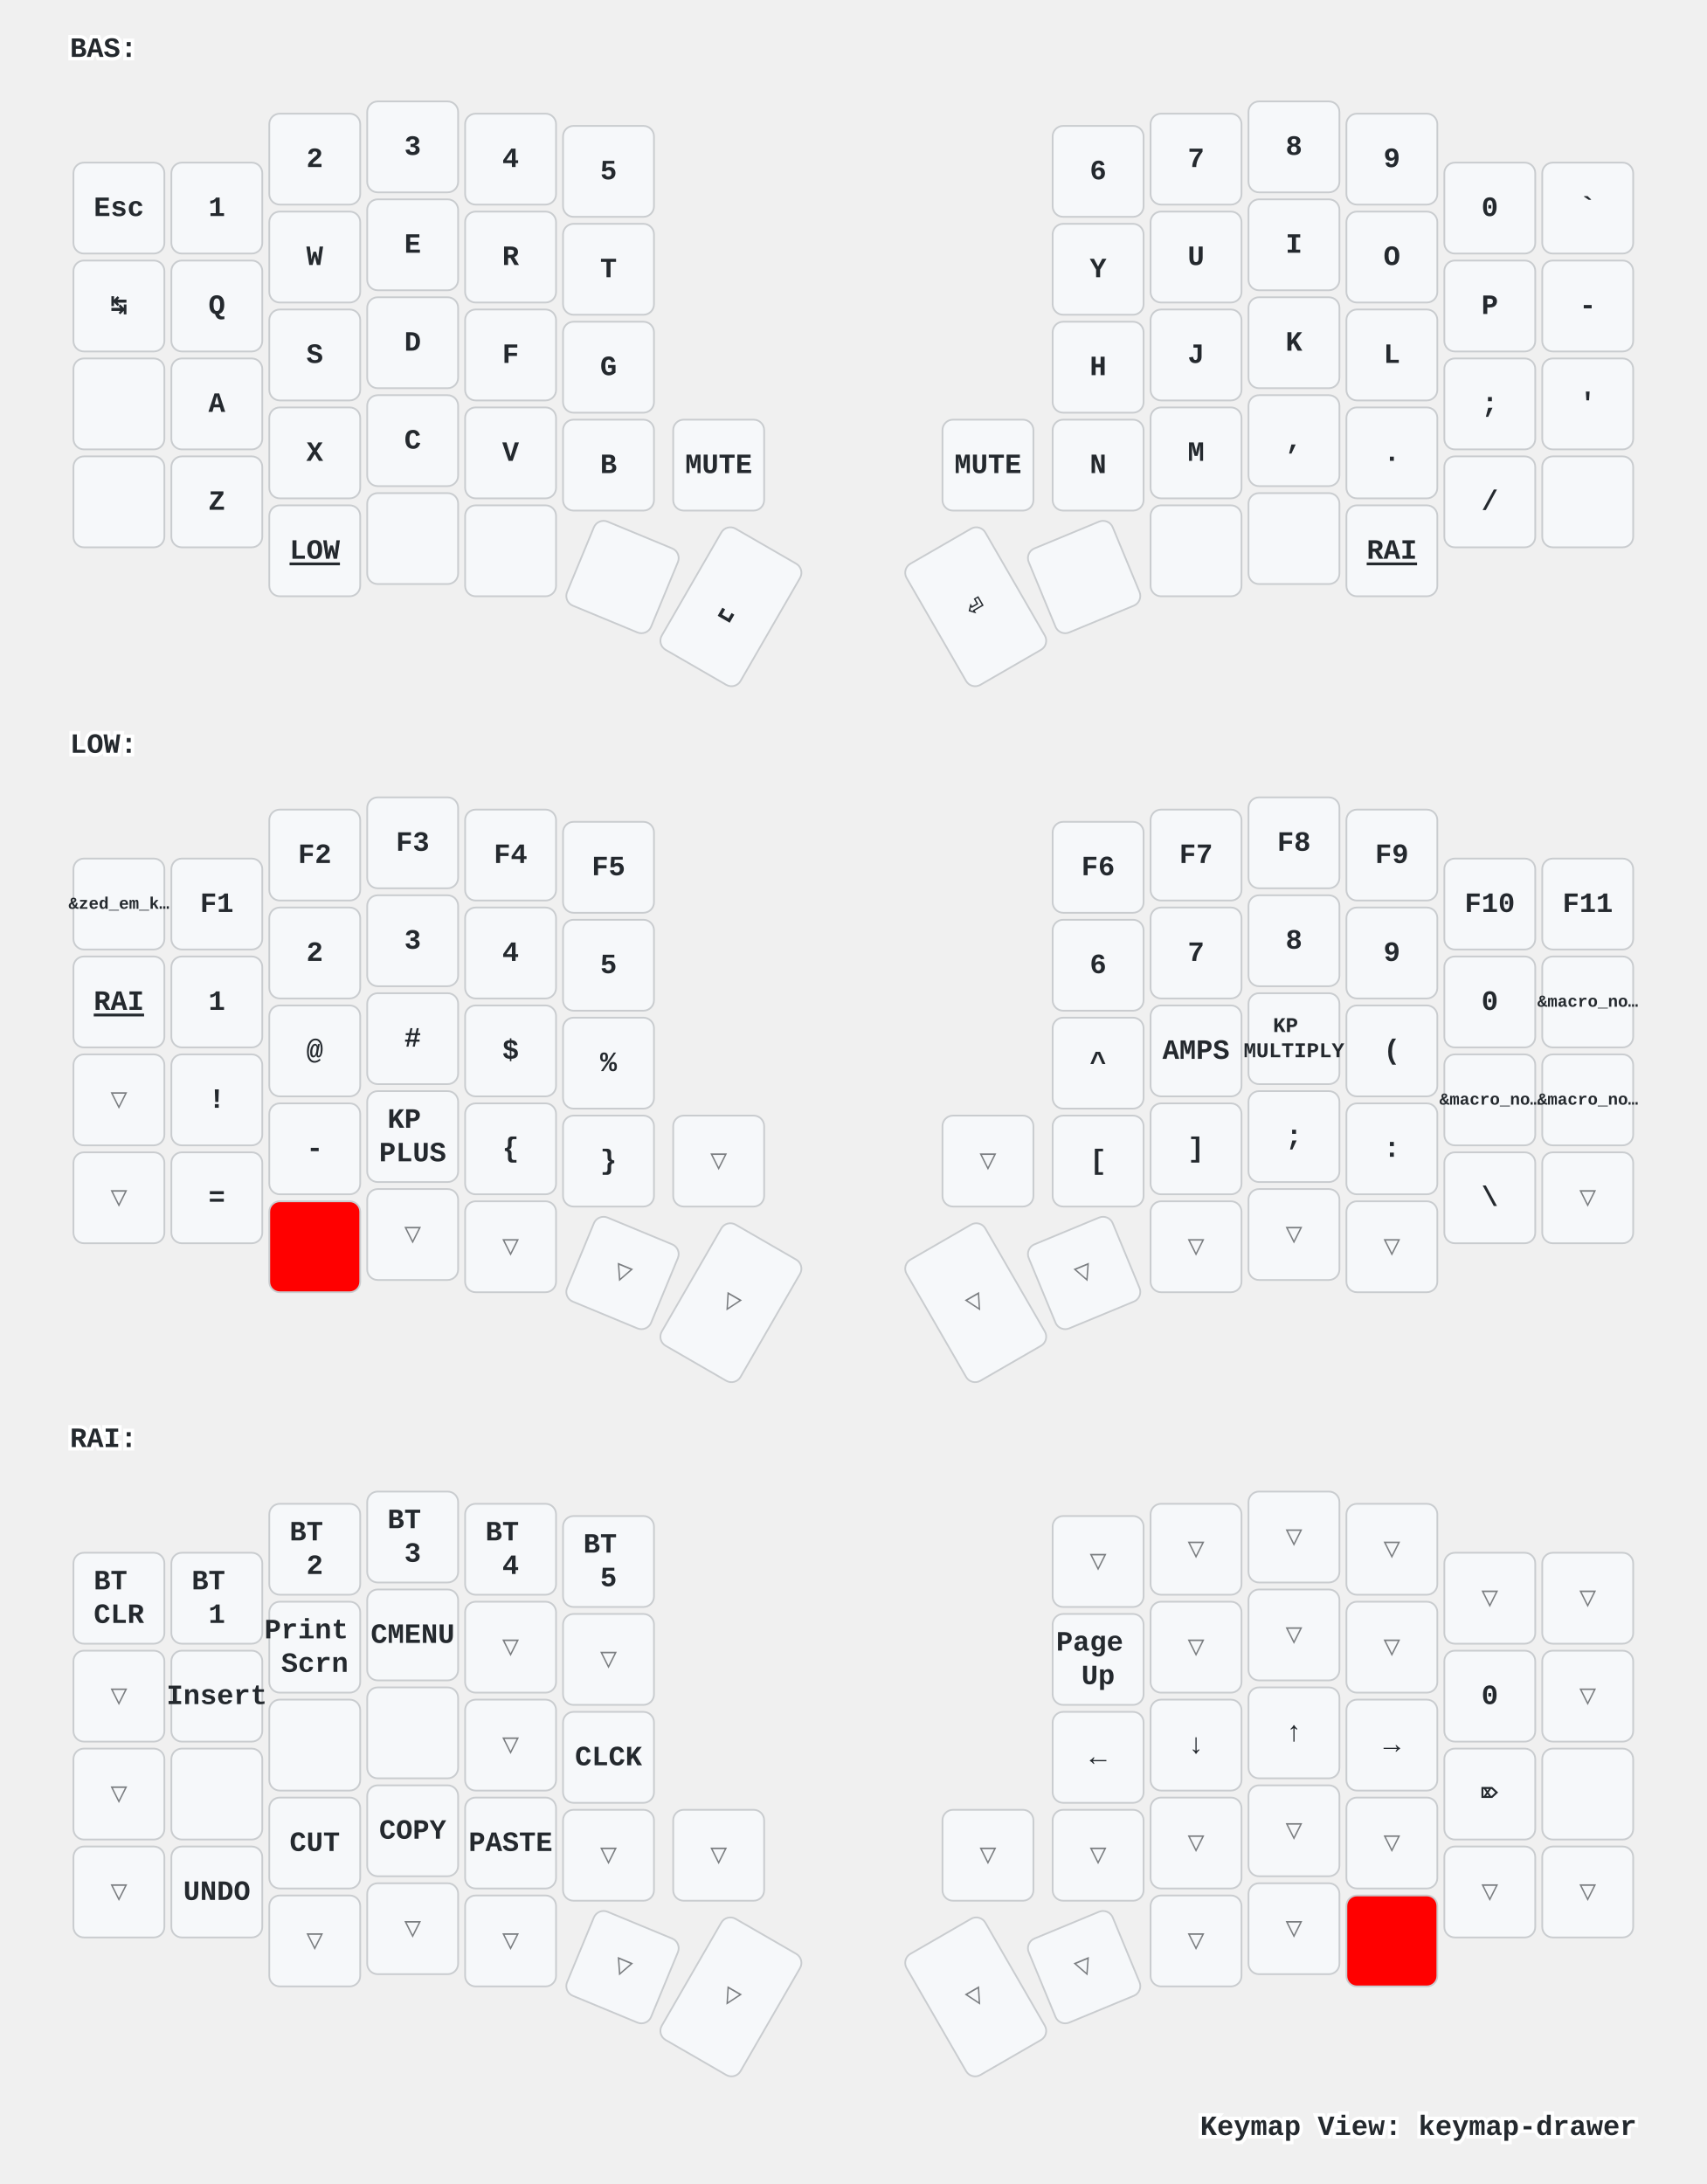
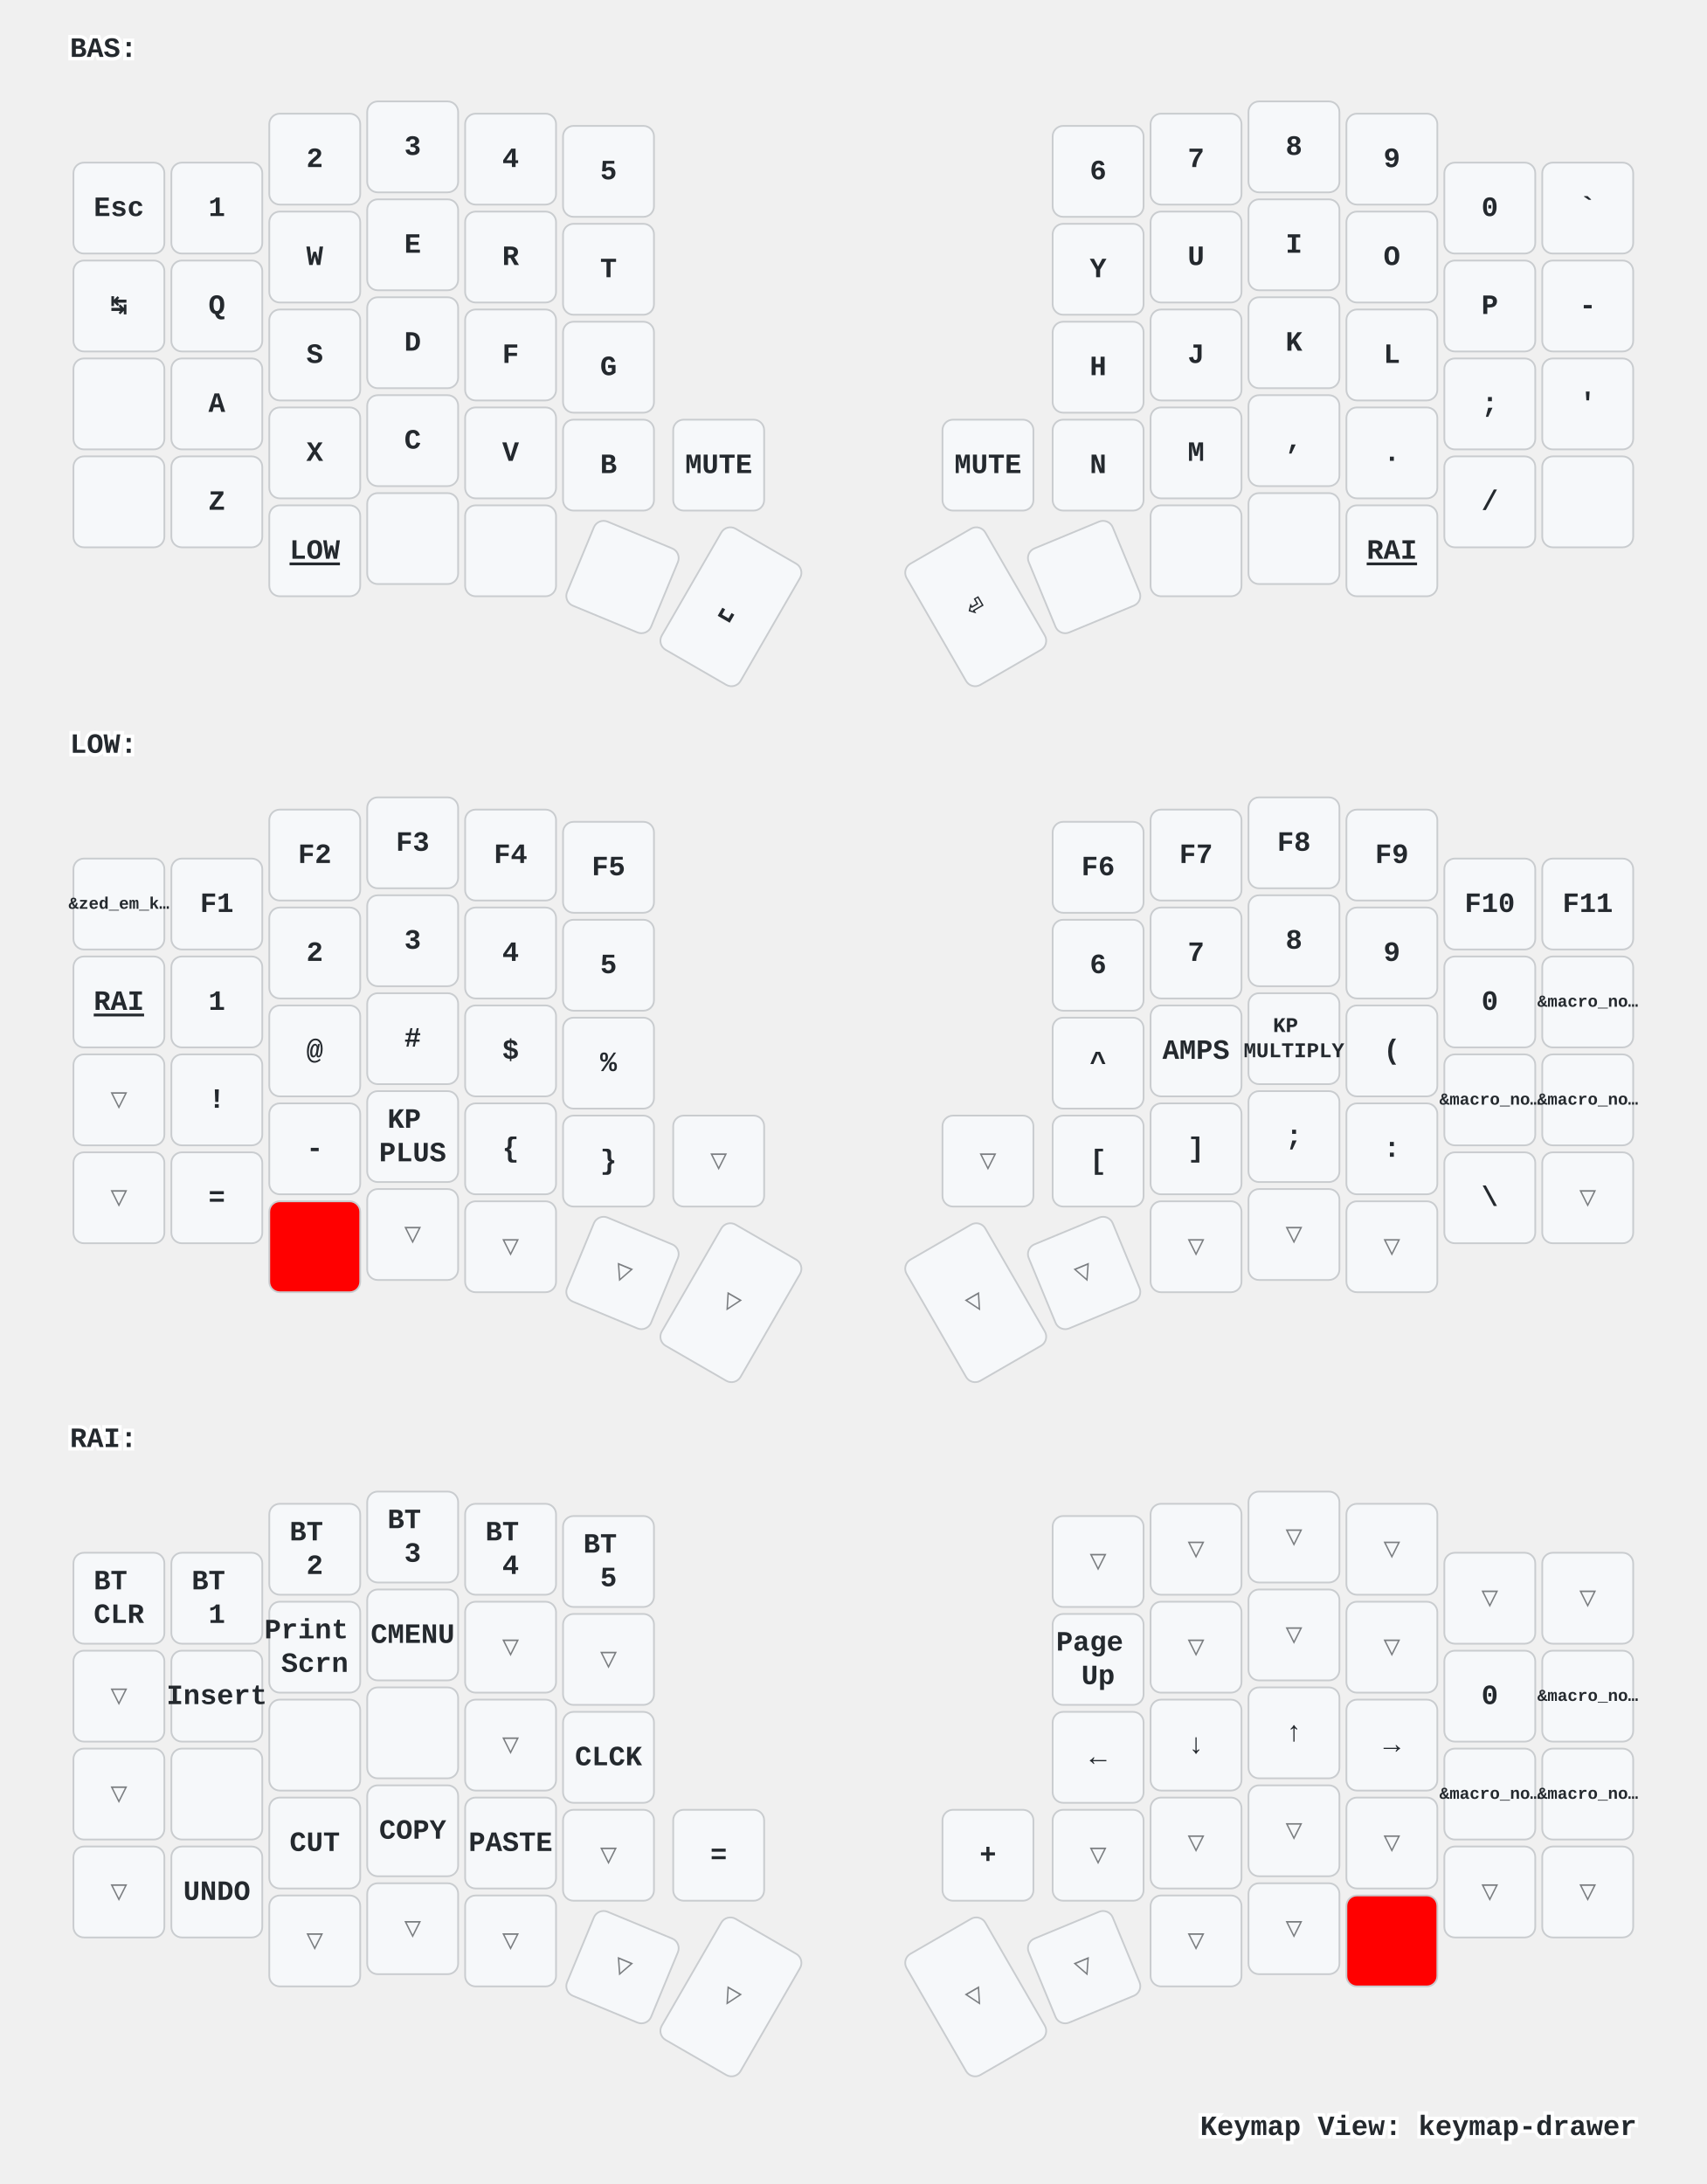
<svg xmlns="http://www.w3.org/2000/svg" xmlns:xlink="http://www.w3.org/1999/xlink" width="976" height="1249" viewBox="0 0 976 1249" class="keymap">
  <defs>/* start glyphs */
<svg id="mdi:apple-keyboard-command">
      <svg id="mdi-apple-keyboard-command" viewBox="0 0 24 24">
        <path d="M6,2A4,4 0 0,1 10,6V8H14V6A4,4 0 0,1 18,2A4,4 0 0,1 22,6A4,4 0 0,1 18,10H16V14H18A4,4 0 0,1 22,18A4,4 0 0,1 18,22A4,4 0 0,1 14,18V16H10V18A4,4 0 0,1 6,22A4,4 0 0,1 2,18A4,4 0 0,1 6,14H8V10H6A4,4 0 0,1 2,6A4,4 0 0,1 6,2M16,18A2,2 0 0,0 18,20A2,2 0 0,0 20,18A2,2 0 0,0 18,16H16V18M14,10H10V14H14V10M6,16A2,2 0 0,0 4,18A2,2 0 0,0 6,20A2,2 0 0,0 8,18V16H6M8,6A2,2 0 0,0 6,4A2,2 0 0,0 4,6A2,2 0 0,0 6,8H8V6M18,8A2,2 0 0,0 20,6A2,2 0 0,0 18,4A2,2 0 0,0 16,6V8H18Z" />
      </svg>
    </svg>
    <svg id="mdi:apple-keyboard-control">
      <svg id="mdi-apple-keyboard-control" viewBox="0 0 24 24">
        <path d="M19.78,11.78L18.36,13.19L12,6.83L5.64,13.19L4.22,11.78L12,4L19.78,11.78Z" />
      </svg>
    </svg>
    <svg id="mdi:apple-keyboard-option">
      <svg id="mdi-apple-keyboard-option" viewBox="0 0 24 24">
        <path d="M3,4H9.11L16.15,18H21V20H14.88L7.84,6H3V4M14,4H21V6H14V4Z" />
      </svg>
    </svg>
    <svg id="mdi:apple-keyboard-shift">
      <svg id="mdi-apple-keyboard-shift" viewBox="0 0 24 24">
        <path d="M15,18V12H17.17L12,6.83L6.83,12H9V18H15M12,4L22,14H17V20H7V14H2L12,4Z" />
      </svg>
    </svg>
    <svg id="mdi:backspace-outline">
      <svg id="mdi-backspace-outline" viewBox="0 0 24 24">
        <path d="M19,15.59L17.59,17L14,13.41L10.41,17L9,15.59L12.59,12L9,8.41L10.41,7L14,10.59L17.59,7L19,8.41L15.41,12L19,15.59M22,3A2,2 0 0,1 24,5V19A2,2 0 0,1 22,21H7C6.31,21 5.77,20.64 5.41,20.11L0,12L5.41,3.88C5.77,3.35 6.31,3 7,3H22M22,5H7L2.28,12L7,19H22V5Z" />
      </svg>
    </svg>
  </defs>/* end glyphs */
<style>/* inherit to force styles through use tags */
svg path {
    fill: inherit;
}

/* font and background color specifications */
svg.keymap {
    font-family: SFMono-Regular,Consolas,Liberation Mono,Menlo,monospace;
    font-size: 14px;
    font-kerning: normal;
    text-rendering: optimizeLegibility;
    fill: #24292e;
}

/* default key styling */
rect.key {
    fill: #f6f8fa;
}

rect.key, rect.combo {
    stroke: #c9cccf;
    stroke-width: 1;
}

/* default key side styling, only used is draw_key_sides is set */
rect.side {
    filter: brightness(90%);
}

/* color accent for combo boxes */
rect.combo, rect.combo-separate {
    fill: #cdf;
}

/* color accent for held keys */
rect.held, rect.combo.held {
    fill: #fdd;
}

/* color accent for ghost (optional) keys */
rect.ghost, rect.combo.ghost {
    stroke-dasharray: 4, 4;
    stroke-width: 2;
}

text {
    text-anchor: middle;
    dominant-baseline: middle;
}

/* styling for layer labels */
text.label {
    font-weight: bold;
    text-anchor: start;
    stroke: white;
    stroke-width: 4;
    paint-order: stroke;
}

/* styling for optional footer */
text.footer {
    text-anchor: end;
    dominant-baseline: auto;
    stroke: white;
    stroke-width: 4;
    paint-order: stroke;
}

/* styling for combo tap, and key non-tap label text */
text.combo, text.hold, text.shifted, text.left, text.right {
    font-size: 11px;
}

text.hold {
    text-anchor: middle;
    dominant-baseline: auto;
}

text.shifted {
    text-anchor: middle;
    dominant-baseline: hanging;
}

text.left {
    text-anchor: start;
}

text.right {
    text-anchor: end;
}

text.layer-activator {
    text-decoration: underline;
}

/* styling for hold/shifted label text in combo box */
text.combo.hold, text.combo.shifted, text.combo.left, text.combo.right {
    font-size: 8px;
}

/* lighter symbol for transparent keys */
text.trans {
    fill: #7b7e81;
}

/* styling for combo dendrons */
path.combo {
    stroke-width: 1;
    stroke: gray;
    fill: none;
}

/* Start Tabler Icons Cleanup */
/* cannot use height/width with glyphs */
.icon-tabler &gt; path {
    fill: inherit;
    stroke: inherit;
    stroke-width: 2;
}
/* hide tabler's default box */
.icon-tabler &gt; path[stroke="none"][fill="none"] {
    visibility: hidden;
}
/* End Tabler Icons Cleanup */

/* For default sytles, see https://github.com/caksoylar/keymap-drawer/blob/main/keymap_drawer/config.py#L85 */

svg.keymap {
  font-family: Ubuntu Mono, Inconsolata, Consolas, Liberation Mono, Menlo, monospace;
  font-size: 16px;
  font-weight: bold;
  text-rendering: optimizeLegibility;
}

/* Color accent for held keys
red = #f00
green = #0f0
blue = #00f
yellow = #ff0
cyan = #0ff
magenta = #f0f
white = #fff
black = #000
grey = #888
light grey = #ccc
#ffc
*/
rect.held, rect.combo.held {
    fill: #f00;
}

/* Technique borrowed and extended from https://github.com/englmaxi/zmk-config/blob/master/keymap-drawer/config.yaml */
.sym_sub_text.tap {
  translate: -5px 2px;
  font-size: 20px;
}
.sym_sub_text.shifted {
  translate: 10px 13px;
  font-size: 10px;
  opacity: 1.0;
}
.combo.sym_sub_text.tap {
  translate: -1px 1px;
}
.combo.sym_sub_text.shifted {
  translate: 7px 5px;
  font-size: 10px;
  opacity: 1.0;
}

/* Toggle */
.toggle.shifted {
  translate: -10px 12px;
}

.toggle.hold {
  translate: 13px -23px;
}

/* Variant for tap-dances */
.tap_dance.tap {
  translate: -7px 0px;
  font-size: 12px;
}
.tap_dance.shifted {
  translate: 7px 17px;
  font-size: 12px;
  opacity: 1.0;
}

/* Variant for symbol next to symbol */
.sym_by_sym.tap {
  translate: -6px 0px;
}
.sym_by_sym.shifted {
  translate: 10px 12px;
  opacity: 1.0;
}

.combo.sym_by_sym.tap {
  translate: -35px 0px;
}
.combo.sym_by_sym.shifted {
  translate: 35px 20px;
  opacity: 1.0;
}

.combo.sym_by_sym.hold {
  visibility: hidden;
}

/* hide hold box for combo sym_by_sym */
.combo.sym_by_sym.hold &gt; path[stroke="none"][fill="none"] {
  visibility: hidden;
}
</style>
  <g transform="translate(40, 0)" class="layer-BAS">
    <text x="0" y="28" class="label" id="BAS">BAS:</text>
    <g transform="translate(0, 56)">
      <g transform="translate(28, 63)" class="key keypos-0">
        <rect rx="6" ry="6" x="-26" y="-26" width="52" height="52" class="key" />
        <text x="0" y="0" class="key tap">Esc</text>
      </g>
      <g transform="translate(84, 63)" class="key keypos-1">
        <rect rx="6" ry="6" x="-26" y="-26" width="52" height="52" class="key" />
        <text x="0" y="0" class="key tap">1</text>
      </g>
      <g transform="translate(140, 35)" class="key keypos-2">
        <rect rx="6" ry="6" x="-26" y="-26" width="52" height="52" class="key" />
        <text x="0" y="0" class="key tap">2</text>
      </g>
      <g transform="translate(196, 28)" class="key keypos-3">
        <rect rx="6" ry="6" x="-26" y="-26" width="52" height="52" class="key" />
        <text x="0" y="0" class="key tap">3</text>
      </g>
      <g transform="translate(252, 35)" class="key keypos-4">
        <rect rx="6" ry="6" x="-26" y="-26" width="52" height="52" class="key" />
        <text x="0" y="0" class="key tap">4</text>
      </g>
      <g transform="translate(308, 42)" class="key keypos-5">
        <rect rx="6" ry="6" x="-26" y="-26" width="52" height="52" class="key" />
        <text x="0" y="0" class="key tap">5</text>
      </g>
      <g transform="translate(588, 42)" class="key keypos-6">
        <rect rx="6" ry="6" x="-26" y="-26" width="52" height="52" class="key" />
        <text x="0" y="0" class="key tap">6</text>
      </g>
      <g transform="translate(644, 35)" class="key keypos-7">
        <rect rx="6" ry="6" x="-26" y="-26" width="52" height="52" class="key" />
        <text x="0" y="0" class="key tap">7</text>
      </g>
      <g transform="translate(700, 28)" class="key keypos-8">
        <rect rx="6" ry="6" x="-26" y="-26" width="52" height="52" class="key" />
        <text x="0" y="0" class="key tap">8</text>
      </g>
      <g transform="translate(756, 35)" class="key keypos-9">
        <rect rx="6" ry="6" x="-26" y="-26" width="52" height="52" class="key" />
        <text x="0" y="0" class="key tap">9</text>
      </g>
      <g transform="translate(812, 63)" class="key keypos-10">
        <rect rx="6" ry="6" x="-26" y="-26" width="52" height="52" class="key" />
        <text x="0" y="0" class="key tap">0</text>
      </g>
      <g transform="translate(868, 63)" class="key keypos-11">
        <rect rx="6" ry="6" x="-26" y="-26" width="52" height="52" class="key" />
        <text x="0" y="0" class="key tap">`</text>
      </g>
      <g transform="translate(28, 119)" class="key keypos-12">
        <rect rx="6" ry="6" x="-26" y="-26" width="52" height="52" class="key" />
        <text x="0" y="0" class="key tap">↹</text>
      </g>
      <g transform="translate(84, 119)" class="key keypos-13">
        <rect rx="6" ry="6" x="-26" y="-26" width="52" height="52" class="key" />
        <text x="0" y="0" class="key tap">Q</text>
      </g>
      <g transform="translate(140, 91)" class="key keypos-14">
        <rect rx="6" ry="6" x="-26" y="-26" width="52" height="52" class="key" />
        <text x="0" y="0" class="key tap">W</text>
      </g>
      <g transform="translate(196, 84)" class="key keypos-15">
        <rect rx="6" ry="6" x="-26" y="-26" width="52" height="52" class="key" />
        <text x="0" y="0" class="key tap">E</text>
      </g>
      <g transform="translate(252, 91)" class="key keypos-16">
        <rect rx="6" ry="6" x="-26" y="-26" width="52" height="52" class="key" />
        <text x="0" y="0" class="key tap">R</text>
      </g>
      <g transform="translate(308, 98)" class="key keypos-17">
        <rect rx="6" ry="6" x="-26" y="-26" width="52" height="52" class="key" />
        <text x="0" y="0" class="key tap">T</text>
      </g>
      <g transform="translate(588, 98)" class="key keypos-18">
        <rect rx="6" ry="6" x="-26" y="-26" width="52" height="52" class="key" />
        <text x="0" y="0" class="key tap">Y</text>
      </g>
      <g transform="translate(644, 91)" class="key keypos-19">
        <rect rx="6" ry="6" x="-26" y="-26" width="52" height="52" class="key" />
        <text x="0" y="0" class="key tap">U</text>
      </g>
      <g transform="translate(700, 84)" class="key keypos-20">
        <rect rx="6" ry="6" x="-26" y="-26" width="52" height="52" class="key" />
        <text x="0" y="0" class="key tap">I</text>
      </g>
      <g transform="translate(756, 91)" class="key keypos-21">
        <rect rx="6" ry="6" x="-26" y="-26" width="52" height="52" class="key" />
        <text x="0" y="0" class="key tap">O</text>
      </g>
      <g transform="translate(812, 119)" class="key keypos-22">
        <rect rx="6" ry="6" x="-26" y="-26" width="52" height="52" class="key" />
        <text x="0" y="0" class="key tap">P</text>
      </g>
      <g transform="translate(868, 119)" class="key keypos-23">
        <rect rx="6" ry="6" x="-26" y="-26" width="52" height="52" class="key" />
        <text x="0" y="0" class="key tap">-</text>
      </g>
      <g transform="translate(28, 175)" class="key keypos-24">
        <rect rx="6" ry="6" x="-26" y="-26" width="52" height="52" class="key" />
        <use href="#mdi:apple-keyboard-control" xlink:href="#mdi:apple-keyboard-control" x="-9" y="-9" height="18" width="18.0" class="key tap glyph mdi:apple-keyboard-control" />
      </g>
      <g transform="translate(84, 175)" class="key keypos-25">
        <rect rx="6" ry="6" x="-26" y="-26" width="52" height="52" class="key" />
        <text x="0" y="0" class="key tap">A</text>
      </g>
      <g transform="translate(140, 147)" class="key keypos-26">
        <rect rx="6" ry="6" x="-26" y="-26" width="52" height="52" class="key" />
        <text x="0" y="0" class="key tap">S</text>
      </g>
      <g transform="translate(196, 140)" class="key keypos-27">
        <rect rx="6" ry="6" x="-26" y="-26" width="52" height="52" class="key" />
        <text x="0" y="0" class="key tap">D</text>
      </g>
      <g transform="translate(252, 147)" class="key keypos-28">
        <rect rx="6" ry="6" x="-26" y="-26" width="52" height="52" class="key" />
        <text x="0" y="0" class="key tap">F</text>
      </g>
      <g transform="translate(308, 154)" class="key keypos-29">
        <rect rx="6" ry="6" x="-26" y="-26" width="52" height="52" class="key" />
        <text x="0" y="0" class="key tap">G</text>
      </g>
      <g transform="translate(588, 154)" class="key keypos-30">
        <rect rx="6" ry="6" x="-26" y="-26" width="52" height="52" class="key" />
        <text x="0" y="0" class="key tap">H</text>
      </g>
      <g transform="translate(644, 147)" class="key keypos-31">
        <rect rx="6" ry="6" x="-26" y="-26" width="52" height="52" class="key" />
        <text x="0" y="0" class="key tap">J</text>
      </g>
      <g transform="translate(700, 140)" class="key keypos-32">
        <rect rx="6" ry="6" x="-26" y="-26" width="52" height="52" class="key" />
        <text x="0" y="0" class="key tap">K</text>
      </g>
      <g transform="translate(756, 147)" class="key keypos-33">
        <rect rx="6" ry="6" x="-26" y="-26" width="52" height="52" class="key" />
        <text x="0" y="0" class="key tap">L</text>
      </g>
      <g transform="translate(812, 175)" class="key keypos-34">
        <rect rx="6" ry="6" x="-26" y="-26" width="52" height="52" class="key" />
        <text x="0" y="0" class="key tap">;</text>
      </g>
      <g transform="translate(868, 175)" class="key keypos-35">
        <rect rx="6" ry="6" x="-26" y="-26" width="52" height="52" class="key" />
        <text x="0" y="0" class="key tap">'</text>
      </g>
      <g transform="translate(28, 231)" class="key keypos-36">
        <rect rx="6" ry="6" x="-26" y="-26" width="52" height="52" class="key" />
        <use href="#mdi:apple-keyboard-shift" xlink:href="#mdi:apple-keyboard-shift" x="-9" y="-9" height="18" width="18.0" class="key tap glyph mdi:apple-keyboard-shift" />
      </g>
      <g transform="translate(84, 231)" class="key keypos-37">
        <rect rx="6" ry="6" x="-26" y="-26" width="52" height="52" class="key" />
        <text x="0" y="0" class="key tap">Z</text>
      </g>
      <g transform="translate(140, 203)" class="key keypos-38">
        <rect rx="6" ry="6" x="-26" y="-26" width="52" height="52" class="key" />
        <text x="0" y="0" class="key tap">X</text>
      </g>
      <g transform="translate(196, 196)" class="key keypos-39">
        <rect rx="6" ry="6" x="-26" y="-26" width="52" height="52" class="key" />
        <text x="0" y="0" class="key tap">C</text>
      </g>
      <g transform="translate(252, 203)" class="key keypos-40">
        <rect rx="6" ry="6" x="-26" y="-26" width="52" height="52" class="key" />
        <text x="0" y="0" class="key tap">V</text>
      </g>
      <g transform="translate(308, 210)" class="key keypos-41">
        <rect rx="6" ry="6" x="-26" y="-26" width="52" height="52" class="key" />
        <text x="0" y="0" class="key tap">B</text>
      </g>
      <g transform="translate(371, 210)" class="key keypos-42">
        <rect rx="6" ry="6" x="-26" y="-26" width="52" height="52" class="key" />
        <text x="0" y="0" class="key tap">MUTE</text>
      </g>
      <g transform="translate(525, 210)" class="key keypos-43">
        <rect rx="6" ry="6" x="-26" y="-26" width="52" height="52" class="key" />
        <text x="0" y="0" class="key tap">MUTE</text>
      </g>
      <g transform="translate(588, 210)" class="key keypos-44">
        <rect rx="6" ry="6" x="-26" y="-26" width="52" height="52" class="key" />
        <text x="0" y="0" class="key tap">N</text>
      </g>
      <g transform="translate(644, 203)" class="key keypos-45">
        <rect rx="6" ry="6" x="-26" y="-26" width="52" height="52" class="key" />
        <text x="0" y="0" class="key tap">M</text>
      </g>
      <g transform="translate(700, 196)" class="key keypos-46">
        <rect rx="6" ry="6" x="-26" y="-26" width="52" height="52" class="key" />
        <text x="0" y="0" class="key tap">,</text>
      </g>
      <g transform="translate(756, 203)" class="key keypos-47">
        <rect rx="6" ry="6" x="-26" y="-26" width="52" height="52" class="key" />
        <text x="0" y="0" class="key tap">.</text>
      </g>
      <g transform="translate(812, 231)" class="key keypos-48">
        <rect rx="6" ry="6" x="-26" y="-26" width="52" height="52" class="key" />
        <text x="0" y="0" class="key tap">/</text>
      </g>
      <g transform="translate(868, 231)" class="key keypos-49">
        <rect rx="6" ry="6" x="-26" y="-26" width="52" height="52" class="key" />
        <use href="#mdi:apple-keyboard-shift" xlink:href="#mdi:apple-keyboard-shift" x="-9" y="-9" height="18" width="18.0" class="key tap glyph mdi:apple-keyboard-shift" />
      </g>
      <g transform="translate(140, 259)" class="key keypos-50">
        <rect rx="6" ry="6" x="-26" y="-26" width="52" height="52" class="key" />
        <a href="#LOW">
          <text x="0" y="0" class="key tap layer-activator">LOW</text>
        </a>
      </g>
      <g transform="translate(196, 252)" class="key keypos-51">
        <rect rx="6" ry="6" x="-26" y="-26" width="52" height="52" class="key" />
        <use href="#mdi:apple-keyboard-command" xlink:href="#mdi:apple-keyboard-command" x="-9" y="-9" height="18" width="18.0" class="key tap glyph mdi:apple-keyboard-command" />
      </g>
      <g transform="translate(252, 259)" class="key keypos-52">
        <rect rx="6" ry="6" x="-26" y="-26" width="52" height="52" class="key" />
        <use href="#mdi:apple-keyboard-command" xlink:href="#mdi:apple-keyboard-command" x="-9" y="-9" height="18" width="18.0" class="key tap glyph mdi:apple-keyboard-command" />
      </g>
      <g transform="translate(316, 274) rotate(22.5)" class="key keypos-53">
        <rect rx="6" ry="6" x="-26" y="-26" width="52" height="52" class="key" />
        <use href="#mdi:apple-keyboard-option" xlink:href="#mdi:apple-keyboard-option" x="-9" y="-9" height="18" width="18.0" class="key tap glyph mdi:apple-keyboard-option" />
      </g>
      <g transform="translate(378, 291) rotate(30.0)" class="key keypos-54">
        <rect rx="6" ry="6" x="-26" y="-40" width="52" height="80" class="key" />
        <text x="0" y="0" class="key tap">␣</text>
      </g>
      <g transform="translate(518, 291) rotate(-30.0)" class="key keypos-55">
        <rect rx="6" ry="6" x="-26" y="-40" width="52" height="80" class="key" />
        <text x="0" y="0" class="key tap">⏎</text>
      </g>
      <g transform="translate(580, 274) rotate(-22.5)" class="key keypos-56">
        <rect rx="6" ry="6" x="-26" y="-26" width="52" height="52" class="key" />
        <use href="#mdi:backspace-outline" xlink:href="#mdi:backspace-outline" x="-9" y="-9" height="18" width="18.0" class="key tap glyph mdi:backspace-outline" />
      </g>
      <g transform="translate(644, 259)" class="key keypos-57">
        <rect rx="6" ry="6" x="-26" y="-26" width="52" height="52" class="key" />
        <use href="#mdi:apple-keyboard-command" xlink:href="#mdi:apple-keyboard-command" x="-9" y="-9" height="18" width="18.0" class="key tap glyph mdi:apple-keyboard-command" />
      </g>
      <g transform="translate(700, 252)" class="key keypos-58">
        <rect rx="6" ry="6" x="-26" y="-26" width="52" height="52" class="key" />
        <use href="#mdi:apple-keyboard-command" xlink:href="#mdi:apple-keyboard-command" x="-9" y="-9" height="18" width="18.0" class="key tap glyph mdi:apple-keyboard-command" />
      </g>
      <g transform="translate(756, 259)" class="key keypos-59">
        <rect rx="6" ry="6" x="-26" y="-26" width="52" height="52" class="key" />
        <a href="#RAI">
          <text x="0" y="0" class="key tap layer-activator">RAI</text>
        </a>
      </g>
    </g>
  </g>
  <g transform="translate(40, 398)" class="layer-LOW">
    <text x="0" y="28" class="label" id="LOW">LOW:</text>
    <g transform="translate(0, 56)">
      <g transform="translate(28, 63)" class="key keypos-0">
        <rect rx="6" ry="6" x="-26" y="-26" width="52" height="52" class="key" />
        <text x="0" y="0" class="key tap">
          <tspan style="font-size: 60%">&amp;zed_em_k…</tspan>
        </text>
      </g>
      <g transform="translate(84, 63)" class="key keypos-1">
        <rect rx="6" ry="6" x="-26" y="-26" width="52" height="52" class="key" />
        <text x="0" y="0" class="key tap">F1</text>
      </g>
      <g transform="translate(140, 35)" class="key keypos-2">
        <rect rx="6" ry="6" x="-26" y="-26" width="52" height="52" class="key" />
        <text x="0" y="0" class="key tap">F2</text>
      </g>
      <g transform="translate(196, 28)" class="key keypos-3">
        <rect rx="6" ry="6" x="-26" y="-26" width="52" height="52" class="key" />
        <text x="0" y="0" class="key tap">F3</text>
      </g>
      <g transform="translate(252, 35)" class="key keypos-4">
        <rect rx="6" ry="6" x="-26" y="-26" width="52" height="52" class="key" />
        <text x="0" y="0" class="key tap">F4</text>
      </g>
      <g transform="translate(308, 42)" class="key keypos-5">
        <rect rx="6" ry="6" x="-26" y="-26" width="52" height="52" class="key" />
        <text x="0" y="0" class="key tap">F5</text>
      </g>
      <g transform="translate(588, 42)" class="key keypos-6">
        <rect rx="6" ry="6" x="-26" y="-26" width="52" height="52" class="key" />
        <text x="0" y="0" class="key tap">F6</text>
      </g>
      <g transform="translate(644, 35)" class="key keypos-7">
        <rect rx="6" ry="6" x="-26" y="-26" width="52" height="52" class="key" />
        <text x="0" y="0" class="key tap">F7</text>
      </g>
      <g transform="translate(700, 28)" class="key keypos-8">
        <rect rx="6" ry="6" x="-26" y="-26" width="52" height="52" class="key" />
        <text x="0" y="0" class="key tap">F8</text>
      </g>
      <g transform="translate(756, 35)" class="key keypos-9">
        <rect rx="6" ry="6" x="-26" y="-26" width="52" height="52" class="key" />
        <text x="0" y="0" class="key tap">F9</text>
      </g>
      <g transform="translate(812, 63)" class="key keypos-10">
        <rect rx="6" ry="6" x="-26" y="-26" width="52" height="52" class="key" />
        <text x="0" y="0" class="key tap">F10</text>
      </g>
      <g transform="translate(868, 63)" class="key keypos-11">
        <rect rx="6" ry="6" x="-26" y="-26" width="52" height="52" class="key" />
        <text x="0" y="0" class="key tap">F11</text>
      </g>
      <g transform="translate(28, 119)" class="key keypos-12">
        <rect rx="6" ry="6" x="-26" y="-26" width="52" height="52" class="key" />
        <a href="#RAI">
          <text x="0" y="0" class="key tap layer-activator">RAI</text>
        </a>
      </g>
      <g transform="translate(84, 119)" class="key keypos-13">
        <rect rx="6" ry="6" x="-26" y="-26" width="52" height="52" class="key" />
        <text x="0" y="0" class="key tap">1</text>
      </g>
      <g transform="translate(140, 91)" class="key keypos-14">
        <rect rx="6" ry="6" x="-26" y="-26" width="52" height="52" class="key" />
        <text x="0" y="0" class="key tap">2</text>
      </g>
      <g transform="translate(196, 84)" class="key keypos-15">
        <rect rx="6" ry="6" x="-26" y="-26" width="52" height="52" class="key" />
        <text x="0" y="0" class="key tap">3</text>
      </g>
      <g transform="translate(252, 91)" class="key keypos-16">
        <rect rx="6" ry="6" x="-26" y="-26" width="52" height="52" class="key" />
        <text x="0" y="0" class="key tap">4</text>
      </g>
      <g transform="translate(308, 98)" class="key keypos-17">
        <rect rx="6" ry="6" x="-26" y="-26" width="52" height="52" class="key" />
        <text x="0" y="0" class="key tap">5</text>
      </g>
      <g transform="translate(588, 98)" class="key keypos-18">
        <rect rx="6" ry="6" x="-26" y="-26" width="52" height="52" class="key" />
        <text x="0" y="0" class="key tap">6</text>
      </g>
      <g transform="translate(644, 91)" class="key keypos-19">
        <rect rx="6" ry="6" x="-26" y="-26" width="52" height="52" class="key" />
        <text x="0" y="0" class="key tap">7</text>
      </g>
      <g transform="translate(700, 84)" class="key keypos-20">
        <rect rx="6" ry="6" x="-26" y="-26" width="52" height="52" class="key" />
        <text x="0" y="0" class="key tap">8</text>
      </g>
      <g transform="translate(756, 91)" class="key keypos-21">
        <rect rx="6" ry="6" x="-26" y="-26" width="52" height="52" class="key" />
        <text x="0" y="0" class="key tap">9</text>
      </g>
      <g transform="translate(812, 119)" class="key keypos-22">
        <rect rx="6" ry="6" x="-26" y="-26" width="52" height="52" class="key" />
        <text x="0" y="0" class="key tap">0</text>
      </g>
      <g transform="translate(868, 119)" class="key keypos-23">
        <rect rx="6" ry="6" x="-26" y="-26" width="52" height="52" class="key" />
        <text x="0" y="0" class="key tap">
          <tspan style="font-size: 60%">&amp;macro_no…</tspan>
        </text>
      </g>
      <g transform="translate(28, 175)" class="key trans keypos-24">
        <rect rx="6" ry="6" x="-26" y="-26" width="52" height="52" class="key trans" />
        <text x="0" y="0" class="key trans tap">▽</text>
      </g>
      <g transform="translate(84, 175)" class="key keypos-25">
        <rect rx="6" ry="6" x="-26" y="-26" width="52" height="52" class="key" />
        <text x="0" y="0" class="key tap">!</text>
      </g>
      <g transform="translate(140, 147)" class="key keypos-26">
        <rect rx="6" ry="6" x="-26" y="-26" width="52" height="52" class="key" />
        <text x="0" y="0" class="key tap">@</text>
      </g>
      <g transform="translate(196, 140)" class="key keypos-27">
        <rect rx="6" ry="6" x="-26" y="-26" width="52" height="52" class="key" />
        <text x="0" y="0" class="key tap">#</text>
      </g>
      <g transform="translate(252, 147)" class="key keypos-28">
        <rect rx="6" ry="6" x="-26" y="-26" width="52" height="52" class="key" />
        <text x="0" y="0" class="key tap">$</text>
      </g>
      <g transform="translate(308, 154)" class="key keypos-29">
        <rect rx="6" ry="6" x="-26" y="-26" width="52" height="52" class="key" />
        <text x="0" y="0" class="key tap">%</text>
      </g>
      <g transform="translate(588, 154)" class="key keypos-30">
        <rect rx="6" ry="6" x="-26" y="-26" width="52" height="52" class="key" />
        <text x="0" y="0" class="key tap">^</text>
      </g>
      <g transform="translate(644, 147)" class="key keypos-31">
        <rect rx="6" ry="6" x="-26" y="-26" width="52" height="52" class="key" />
        <text x="0" y="0" class="key tap">AMPS</text>
      </g>
      <g transform="translate(700, 140)" class="key keypos-32">
        <rect rx="6" ry="6" x="-26" y="-26" width="52" height="52" class="key" />
        <text x="0" y="0" class="key tap">
          <tspan x="0" dy="-0.6em" style="font-size: 75%">KP</tspan>
          <tspan x="0" dy="1.2em" style="font-size: 75%">MULTIPLY</tspan>
        </text>
      </g>
      <g transform="translate(756, 147)" class="key keypos-33">
        <rect rx="6" ry="6" x="-26" y="-26" width="52" height="52" class="key" />
        <text x="0" y="0" class="key tap">(</text>
      </g>
      <g transform="translate(812, 175)" class="key keypos-34">
        <rect rx="6" ry="6" x="-26" y="-26" width="52" height="52" class="key" />
        <text x="0" y="0" class="key tap">
          <tspan style="font-size: 60%">&amp;macro_no…</tspan>
        </text>
      </g>
      <g transform="translate(868, 175)" class="key keypos-35">
        <rect rx="6" ry="6" x="-26" y="-26" width="52" height="52" class="key" />
        <text x="0" y="0" class="key tap">
          <tspan style="font-size: 60%">&amp;macro_no…</tspan>
        </text>
      </g>
      <g transform="translate(28, 231)" class="key trans keypos-36">
        <rect rx="6" ry="6" x="-26" y="-26" width="52" height="52" class="key trans" />
        <text x="0" y="0" class="key trans tap">▽</text>
      </g>
      <g transform="translate(84, 231)" class="key keypos-37">
        <rect rx="6" ry="6" x="-26" y="-26" width="52" height="52" class="key" />
        <text x="0" y="0" class="key tap">=</text>
      </g>
      <g transform="translate(140, 203)" class="key keypos-38">
        <rect rx="6" ry="6" x="-26" y="-26" width="52" height="52" class="key" />
        <text x="0" y="0" class="key tap">-</text>
      </g>
      <g transform="translate(196, 196)" class="key keypos-39">
        <rect rx="6" ry="6" x="-26" y="-26" width="52" height="52" class="key" />
        <text x="0" y="0" class="key tap">
          <tspan x="0" dy="-0.6em">KP</tspan>
          <tspan x="0" dy="1.2em">PLUS</tspan>
        </text>
      </g>
      <g transform="translate(252, 203)" class="key keypos-40">
        <rect rx="6" ry="6" x="-26" y="-26" width="52" height="52" class="key" />
        <text x="0" y="0" class="key tap">{</text>
      </g>
      <g transform="translate(308, 210)" class="key keypos-41">
        <rect rx="6" ry="6" x="-26" y="-26" width="52" height="52" class="key" />
        <text x="0" y="0" class="key tap">}</text>
      </g>
      <g transform="translate(371, 210)" class="key trans keypos-42">
        <rect rx="6" ry="6" x="-26" y="-26" width="52" height="52" class="key trans" />
        <text x="0" y="0" class="key trans tap">▽</text>
      </g>
      <g transform="translate(525, 210)" class="key trans keypos-43">
        <rect rx="6" ry="6" x="-26" y="-26" width="52" height="52" class="key trans" />
        <text x="0" y="0" class="key trans tap">▽</text>
      </g>
      <g transform="translate(588, 210)" class="key keypos-44">
        <rect rx="6" ry="6" x="-26" y="-26" width="52" height="52" class="key" />
        <text x="0" y="0" class="key tap">[</text>
      </g>
      <g transform="translate(644, 203)" class="key keypos-45">
        <rect rx="6" ry="6" x="-26" y="-26" width="52" height="52" class="key" />
        <text x="0" y="0" class="key tap">]</text>
      </g>
      <g transform="translate(700, 196)" class="key keypos-46">
        <rect rx="6" ry="6" x="-26" y="-26" width="52" height="52" class="key" />
        <text x="0" y="0" class="key tap">;</text>
      </g>
      <g transform="translate(756, 203)" class="key keypos-47">
        <rect rx="6" ry="6" x="-26" y="-26" width="52" height="52" class="key" />
        <text x="0" y="0" class="key tap">:</text>
      </g>
      <g transform="translate(812, 231)" class="key keypos-48">
        <rect rx="6" ry="6" x="-26" y="-26" width="52" height="52" class="key" />
        <text x="0" y="0" class="key tap">\</text>
      </g>
      <g transform="translate(868, 231)" class="key trans keypos-49">
        <rect rx="6" ry="6" x="-26" y="-26" width="52" height="52" class="key trans" />
        <text x="0" y="0" class="key trans tap">▽</text>
      </g>
      <g transform="translate(140, 259)" class="key held keypos-50">
        <rect rx="6" ry="6" x="-26" y="-26" width="52" height="52" class="key held" />
      </g>
      <g transform="translate(196, 252)" class="key trans keypos-51">
        <rect rx="6" ry="6" x="-26" y="-26" width="52" height="52" class="key trans" />
        <text x="0" y="0" class="key trans tap">▽</text>
      </g>
      <g transform="translate(252, 259)" class="key trans keypos-52">
        <rect rx="6" ry="6" x="-26" y="-26" width="52" height="52" class="key trans" />
        <text x="0" y="0" class="key trans tap">▽</text>
      </g>
      <g transform="translate(316, 274) rotate(22.5)" class="key trans keypos-53">
        <rect rx="6" ry="6" x="-26" y="-26" width="52" height="52" class="key trans" />
        <text x="0" y="0" class="key trans tap">▽</text>
      </g>
      <g transform="translate(378, 291) rotate(30.0)" class="key trans keypos-54">
        <rect rx="6" ry="6" x="-26" y="-40" width="52" height="80" class="key trans" />
        <text x="0" y="0" class="key trans tap">▽</text>
      </g>
      <g transform="translate(518, 291) rotate(-30.0)" class="key trans keypos-55">
        <rect rx="6" ry="6" x="-26" y="-40" width="52" height="80" class="key trans" />
        <text x="0" y="0" class="key trans tap">▽</text>
      </g>
      <g transform="translate(580, 274) rotate(-22.5)" class="key trans keypos-56">
        <rect rx="6" ry="6" x="-26" y="-26" width="52" height="52" class="key trans" />
        <text x="0" y="0" class="key trans tap">▽</text>
      </g>
      <g transform="translate(644, 259)" class="key trans keypos-57">
        <rect rx="6" ry="6" x="-26" y="-26" width="52" height="52" class="key trans" />
        <text x="0" y="0" class="key trans tap">▽</text>
      </g>
      <g transform="translate(700, 252)" class="key trans keypos-58">
        <rect rx="6" ry="6" x="-26" y="-26" width="52" height="52" class="key trans" />
        <text x="0" y="0" class="key trans tap">▽</text>
      </g>
      <g transform="translate(756, 259)" class="key trans keypos-59">
        <rect rx="6" ry="6" x="-26" y="-26" width="52" height="52" class="key trans" />
        <text x="0" y="0" class="key trans tap">▽</text>
      </g>
    </g>
  </g>
  <g transform="translate(40, 795)" class="layer-RAI">
    <text x="0" y="28" class="label" id="RAI">RAI:</text>
    <g transform="translate(0, 56)">
      <g transform="translate(28, 63)" class="key keypos-0">
        <rect rx="6" ry="6" x="-26" y="-26" width="52" height="52" class="key" />
        <text x="0" y="0" class="key tap">
          <tspan x="0" dy="-0.6em">BT</tspan>
          <tspan x="0" dy="1.2em">CLR</tspan>
        </text>
      </g>
      <g transform="translate(84, 63)" class="key keypos-1">
        <rect rx="6" ry="6" x="-26" y="-26" width="52" height="52" class="key" />
        <text x="0" y="0" class="key tap">
          <tspan x="0" dy="-0.6em">BT</tspan>
          <tspan x="0" dy="1.2em">1</tspan>
        </text>
      </g>
      <g transform="translate(140, 35)" class="key keypos-2">
        <rect rx="6" ry="6" x="-26" y="-26" width="52" height="52" class="key" />
        <text x="0" y="0" class="key tap">
          <tspan x="0" dy="-0.6em">BT</tspan>
          <tspan x="0" dy="1.2em">2</tspan>
        </text>
      </g>
      <g transform="translate(196, 28)" class="key keypos-3">
        <rect rx="6" ry="6" x="-26" y="-26" width="52" height="52" class="key" />
        <text x="0" y="0" class="key tap">
          <tspan x="0" dy="-0.6em">BT</tspan>
          <tspan x="0" dy="1.2em">3</tspan>
        </text>
      </g>
      <g transform="translate(252, 35)" class="key keypos-4">
        <rect rx="6" ry="6" x="-26" y="-26" width="52" height="52" class="key" />
        <text x="0" y="0" class="key tap">
          <tspan x="0" dy="-0.6em">BT</tspan>
          <tspan x="0" dy="1.2em">4</tspan>
        </text>
      </g>
      <g transform="translate(308, 42)" class="key keypos-5">
        <rect rx="6" ry="6" x="-26" y="-26" width="52" height="52" class="key" />
        <text x="0" y="0" class="key tap">
          <tspan x="0" dy="-0.6em">BT</tspan>
          <tspan x="0" dy="1.2em">5</tspan>
        </text>
      </g>
      <g transform="translate(588, 42)" class="key trans keypos-6">
        <rect rx="6" ry="6" x="-26" y="-26" width="52" height="52" class="key trans" />
        <text x="0" y="0" class="key trans tap">▽</text>
      </g>
      <g transform="translate(644, 35)" class="key trans keypos-7">
        <rect rx="6" ry="6" x="-26" y="-26" width="52" height="52" class="key trans" />
        <text x="0" y="0" class="key trans tap">▽</text>
      </g>
      <g transform="translate(700, 28)" class="key trans keypos-8">
        <rect rx="6" ry="6" x="-26" y="-26" width="52" height="52" class="key trans" />
        <text x="0" y="0" class="key trans tap">▽</text>
      </g>
      <g transform="translate(756, 35)" class="key trans keypos-9">
        <rect rx="6" ry="6" x="-26" y="-26" width="52" height="52" class="key trans" />
        <text x="0" y="0" class="key trans tap">▽</text>
      </g>
      <g transform="translate(812, 63)" class="key trans keypos-10">
        <rect rx="6" ry="6" x="-26" y="-26" width="52" height="52" class="key trans" />
        <text x="0" y="0" class="key trans tap">▽</text>
      </g>
      <g transform="translate(868, 63)" class="key trans keypos-11">
        <rect rx="6" ry="6" x="-26" y="-26" width="52" height="52" class="key trans" />
        <text x="0" y="0" class="key trans tap">▽</text>
      </g>
      <g transform="translate(28, 119)" class="key trans keypos-12">
        <rect rx="6" ry="6" x="-26" y="-26" width="52" height="52" class="key trans" />
        <text x="0" y="0" class="key trans tap">▽</text>
      </g>
      <g transform="translate(84, 119)" class="key keypos-13">
        <rect rx="6" ry="6" x="-26" y="-26" width="52" height="52" class="key" />
        <text x="0" y="0" class="key tap">Insert</text>
      </g>
      <g transform="translate(140, 91)" class="key keypos-14">
        <rect rx="6" ry="6" x="-26" y="-26" width="52" height="52" class="key" />
        <text x="0" y="0" class="key tap">
          <tspan x="0" dy="-0.6em">Print</tspan>
          <tspan x="0" dy="1.2em">Scrn</tspan>
        </text>
      </g>
      <g transform="translate(196, 84)" class="key keypos-15">
        <rect rx="6" ry="6" x="-26" y="-26" width="52" height="52" class="key" />
        <text x="0" y="0" class="key tap">CMENU</text>
      </g>
      <g transform="translate(252, 91)" class="key trans keypos-16">
        <rect rx="6" ry="6" x="-26" y="-26" width="52" height="52" class="key trans" />
        <text x="0" y="0" class="key trans tap">▽</text>
      </g>
      <g transform="translate(308, 98)" class="key trans keypos-17">
        <rect rx="6" ry="6" x="-26" y="-26" width="52" height="52" class="key trans" />
        <text x="0" y="0" class="key trans tap">▽</text>
      </g>
      <g transform="translate(588, 98)" class="key keypos-18">
        <rect rx="6" ry="6" x="-26" y="-26" width="52" height="52" class="key" />
        <text x="0" y="0" class="key tap">
          <tspan x="0" dy="-0.6em">Page</tspan>
          <tspan x="0" dy="1.2em">Up</tspan>
        </text>
      </g>
      <g transform="translate(644, 91)" class="key trans keypos-19">
        <rect rx="6" ry="6" x="-26" y="-26" width="52" height="52" class="key trans" />
        <text x="0" y="0" class="key trans tap">▽</text>
      </g>
      <g transform="translate(700, 84)" class="key trans keypos-20">
        <rect rx="6" ry="6" x="-26" y="-26" width="52" height="52" class="key trans" />
        <text x="0" y="0" class="key trans tap">▽</text>
      </g>
      <g transform="translate(756, 91)" class="key trans keypos-21">
        <rect rx="6" ry="6" x="-26" y="-26" width="52" height="52" class="key trans" />
        <text x="0" y="0" class="key trans tap">▽</text>
      </g>
      <g transform="translate(812, 119)" class="key keypos-22">
        <rect rx="6" ry="6" x="-26" y="-26" width="52" height="52" class="key" />
        <text x="0" y="0" class="key tap">0</text>
      </g>
-       <g transform="translate(868, 119)" class="key trans keypos-23">
-         <rect rx="6" ry="6" x="-26" y="-26" width="52" height="52" class="key trans" />
-         <text x="0" y="0" class="key trans tap">▽</text>
+       <g transform="translate(868, 119)" class="key keypos-23">
+         <rect rx="6" ry="6" x="-26" y="-26" width="52" height="52" class="key" />
+         <text x="0" y="0" class="key tap">
+           <tspan style="font-size: 60%">&amp;macro_no…</tspan>
+         </text>
      </g>
      <g transform="translate(28, 175)" class="key trans keypos-24">
        <rect rx="6" ry="6" x="-26" y="-26" width="52" height="52" class="key trans" />
        <text x="0" y="0" class="key trans tap">▽</text>
      </g>
      <g transform="translate(84, 175)" class="key keypos-25">
        <rect rx="6" ry="6" x="-26" y="-26" width="52" height="52" class="key" />
        <use href="#mdi:apple-keyboard-option" xlink:href="#mdi:apple-keyboard-option" x="-9" y="-9" height="18" width="18.0" class="key tap glyph mdi:apple-keyboard-option" />
      </g>
      <g transform="translate(140, 147)" class="key keypos-26">
        <rect rx="6" ry="6" x="-26" y="-26" width="52" height="52" class="key" />
        <use href="#mdi:apple-keyboard-control" xlink:href="#mdi:apple-keyboard-control" x="-9" y="-9" height="18" width="18.0" class="key tap glyph mdi:apple-keyboard-control" />
      </g>
      <g transform="translate(196, 140)" class="key keypos-27">
        <rect rx="6" ry="6" x="-26" y="-26" width="52" height="52" class="key" />
        <use href="#mdi:apple-keyboard-shift" xlink:href="#mdi:apple-keyboard-shift" x="-9" y="-9" height="18" width="18.0" class="key tap glyph mdi:apple-keyboard-shift" />
      </g>
      <g transform="translate(252, 147)" class="key trans keypos-28">
        <rect rx="6" ry="6" x="-26" y="-26" width="52" height="52" class="key trans" />
        <text x="0" y="0" class="key trans tap">▽</text>
      </g>
      <g transform="translate(308, 154)" class="key keypos-29">
        <rect rx="6" ry="6" x="-26" y="-26" width="52" height="52" class="key" />
        <text x="0" y="0" class="key tap">CLCK</text>
      </g>
      <g transform="translate(588, 154)" class="key keypos-30">
        <rect rx="6" ry="6" x="-26" y="-26" width="52" height="52" class="key" />
        <text x="0" y="0" class="key tap">←</text>
      </g>
      <g transform="translate(644, 147)" class="key keypos-31">
        <rect rx="6" ry="6" x="-26" y="-26" width="52" height="52" class="key" />
        <text x="0" y="0" class="key tap">↓</text>
      </g>
      <g transform="translate(700, 140)" class="key keypos-32">
        <rect rx="6" ry="6" x="-26" y="-26" width="52" height="52" class="key" />
        <text x="0" y="0" class="key tap">↑</text>
      </g>
      <g transform="translate(756, 147)" class="key keypos-33">
        <rect rx="6" ry="6" x="-26" y="-26" width="52" height="52" class="key" />
        <text x="0" y="0" class="key tap">→</text>
      </g>
      <g transform="translate(812, 175)" class="key keypos-34">
        <rect rx="6" ry="6" x="-26" y="-26" width="52" height="52" class="key" />
-         <text x="0" y="0" class="key tap">⌦</text>
+         <text x="0" y="0" class="key tap">
+           <tspan style="font-size: 60%">&amp;macro_no…</tspan>
+         </text>
      </g>
      <g transform="translate(868, 175)" class="key keypos-35">
        <rect rx="6" ry="6" x="-26" y="-26" width="52" height="52" class="key" />
-         <use href="#mdi:backspace-outline" xlink:href="#mdi:backspace-outline" x="-9" y="-9" height="18" width="18.0" class="key tap glyph mdi:backspace-outline" />
+         <text x="0" y="0" class="key tap">
+           <tspan style="font-size: 60%">&amp;macro_no…</tspan>
+         </text>
      </g>
      <g transform="translate(28, 231)" class="key trans keypos-36">
        <rect rx="6" ry="6" x="-26" y="-26" width="52" height="52" class="key trans" />
        <text x="0" y="0" class="key trans tap">▽</text>
      </g>
      <g transform="translate(84, 231)" class="key keypos-37">
        <rect rx="6" ry="6" x="-26" y="-26" width="52" height="52" class="key" />
        <text x="0" y="0" class="key tap">UNDO</text>
      </g>
      <g transform="translate(140, 203)" class="key keypos-38">
        <rect rx="6" ry="6" x="-26" y="-26" width="52" height="52" class="key" />
        <text x="0" y="0" class="key tap">CUT</text>
      </g>
      <g transform="translate(196, 196)" class="key keypos-39">
        <rect rx="6" ry="6" x="-26" y="-26" width="52" height="52" class="key" />
        <text x="0" y="0" class="key tap">COPY</text>
      </g>
      <g transform="translate(252, 203)" class="key keypos-40">
        <rect rx="6" ry="6" x="-26" y="-26" width="52" height="52" class="key" />
        <text x="0" y="0" class="key tap">PASTE</text>
      </g>
      <g transform="translate(308, 210)" class="key trans keypos-41">
        <rect rx="6" ry="6" x="-26" y="-26" width="52" height="52" class="key trans" />
        <text x="0" y="0" class="key trans tap">▽</text>
      </g>
-       <g transform="translate(371, 210)" class="key trans keypos-42">
-         <rect rx="6" ry="6" x="-26" y="-26" width="52" height="52" class="key trans" />
-         <text x="0" y="0" class="key trans tap">▽</text>
-       </g>
-       <g transform="translate(525, 210)" class="key trans keypos-43">
-         <rect rx="6" ry="6" x="-26" y="-26" width="52" height="52" class="key trans" />
-         <text x="0" y="0" class="key trans tap">▽</text>
+       <g transform="translate(371, 210)" class="key keypos-42">
+         <rect rx="6" ry="6" x="-26" y="-26" width="52" height="52" class="key" />
+         <text x="0" y="0" class="key tap">=</text>
+       </g>
+       <g transform="translate(525, 210)" class="key keypos-43">
+         <rect rx="6" ry="6" x="-26" y="-26" width="52" height="52" class="key" />
+         <text x="0" y="0" class="key tap">+</text>
      </g>
      <g transform="translate(588, 210)" class="key trans keypos-44">
        <rect rx="6" ry="6" x="-26" y="-26" width="52" height="52" class="key trans" />
        <text x="0" y="0" class="key trans tap">▽</text>
      </g>
      <g transform="translate(644, 203)" class="key trans keypos-45">
        <rect rx="6" ry="6" x="-26" y="-26" width="52" height="52" class="key trans" />
        <text x="0" y="0" class="key trans tap">▽</text>
      </g>
      <g transform="translate(700, 196)" class="key trans keypos-46">
        <rect rx="6" ry="6" x="-26" y="-26" width="52" height="52" class="key trans" />
        <text x="0" y="0" class="key trans tap">▽</text>
      </g>
      <g transform="translate(756, 203)" class="key trans keypos-47">
        <rect rx="6" ry="6" x="-26" y="-26" width="52" height="52" class="key trans" />
        <text x="0" y="0" class="key trans tap">▽</text>
      </g>
      <g transform="translate(812, 231)" class="key trans keypos-48">
        <rect rx="6" ry="6" x="-26" y="-26" width="52" height="52" class="key trans" />
        <text x="0" y="0" class="key trans tap">▽</text>
      </g>
      <g transform="translate(868, 231)" class="key trans keypos-49">
        <rect rx="6" ry="6" x="-26" y="-26" width="52" height="52" class="key trans" />
        <text x="0" y="0" class="key trans tap">▽</text>
      </g>
      <g transform="translate(140, 259)" class="key trans keypos-50">
        <rect rx="6" ry="6" x="-26" y="-26" width="52" height="52" class="key trans" />
        <text x="0" y="0" class="key trans tap">▽</text>
      </g>
      <g transform="translate(196, 252)" class="key trans keypos-51">
        <rect rx="6" ry="6" x="-26" y="-26" width="52" height="52" class="key trans" />
        <text x="0" y="0" class="key trans tap">▽</text>
      </g>
      <g transform="translate(252, 259)" class="key trans keypos-52">
        <rect rx="6" ry="6" x="-26" y="-26" width="52" height="52" class="key trans" />
        <text x="0" y="0" class="key trans tap">▽</text>
      </g>
      <g transform="translate(316, 274) rotate(22.5)" class="key trans keypos-53">
        <rect rx="6" ry="6" x="-26" y="-26" width="52" height="52" class="key trans" />
        <text x="0" y="0" class="key trans tap">▽</text>
      </g>
      <g transform="translate(378, 291) rotate(30.0)" class="key trans keypos-54">
        <rect rx="6" ry="6" x="-26" y="-40" width="52" height="80" class="key trans" />
        <text x="0" y="0" class="key trans tap">▽</text>
      </g>
      <g transform="translate(518, 291) rotate(-30.0)" class="key trans keypos-55">
        <rect rx="6" ry="6" x="-26" y="-40" width="52" height="80" class="key trans" />
        <text x="0" y="0" class="key trans tap">▽</text>
      </g>
      <g transform="translate(580, 274) rotate(-22.5)" class="key trans keypos-56">
        <rect rx="6" ry="6" x="-26" y="-26" width="52" height="52" class="key trans" />
        <text x="0" y="0" class="key trans tap">▽</text>
      </g>
      <g transform="translate(644, 259)" class="key trans keypos-57">
        <rect rx="6" ry="6" x="-26" y="-26" width="52" height="52" class="key trans" />
        <text x="0" y="0" class="key trans tap">▽</text>
      </g>
      <g transform="translate(700, 252)" class="key trans keypos-58">
        <rect rx="6" ry="6" x="-26" y="-26" width="52" height="52" class="key trans" />
        <text x="0" y="0" class="key trans tap">▽</text>
      </g>
      <g transform="translate(756, 259)" class="key held keypos-59">
        <rect rx="6" ry="6" x="-26" y="-26" width="52" height="52" class="key held" />
      </g>
    </g>
  </g>
  <text x="936.0" y="1221.0" class="footer">Keymap View: <a href="https://github.com/caksoylar/keymap-drawer">keymap-drawer</a>
  </text>
</svg>
